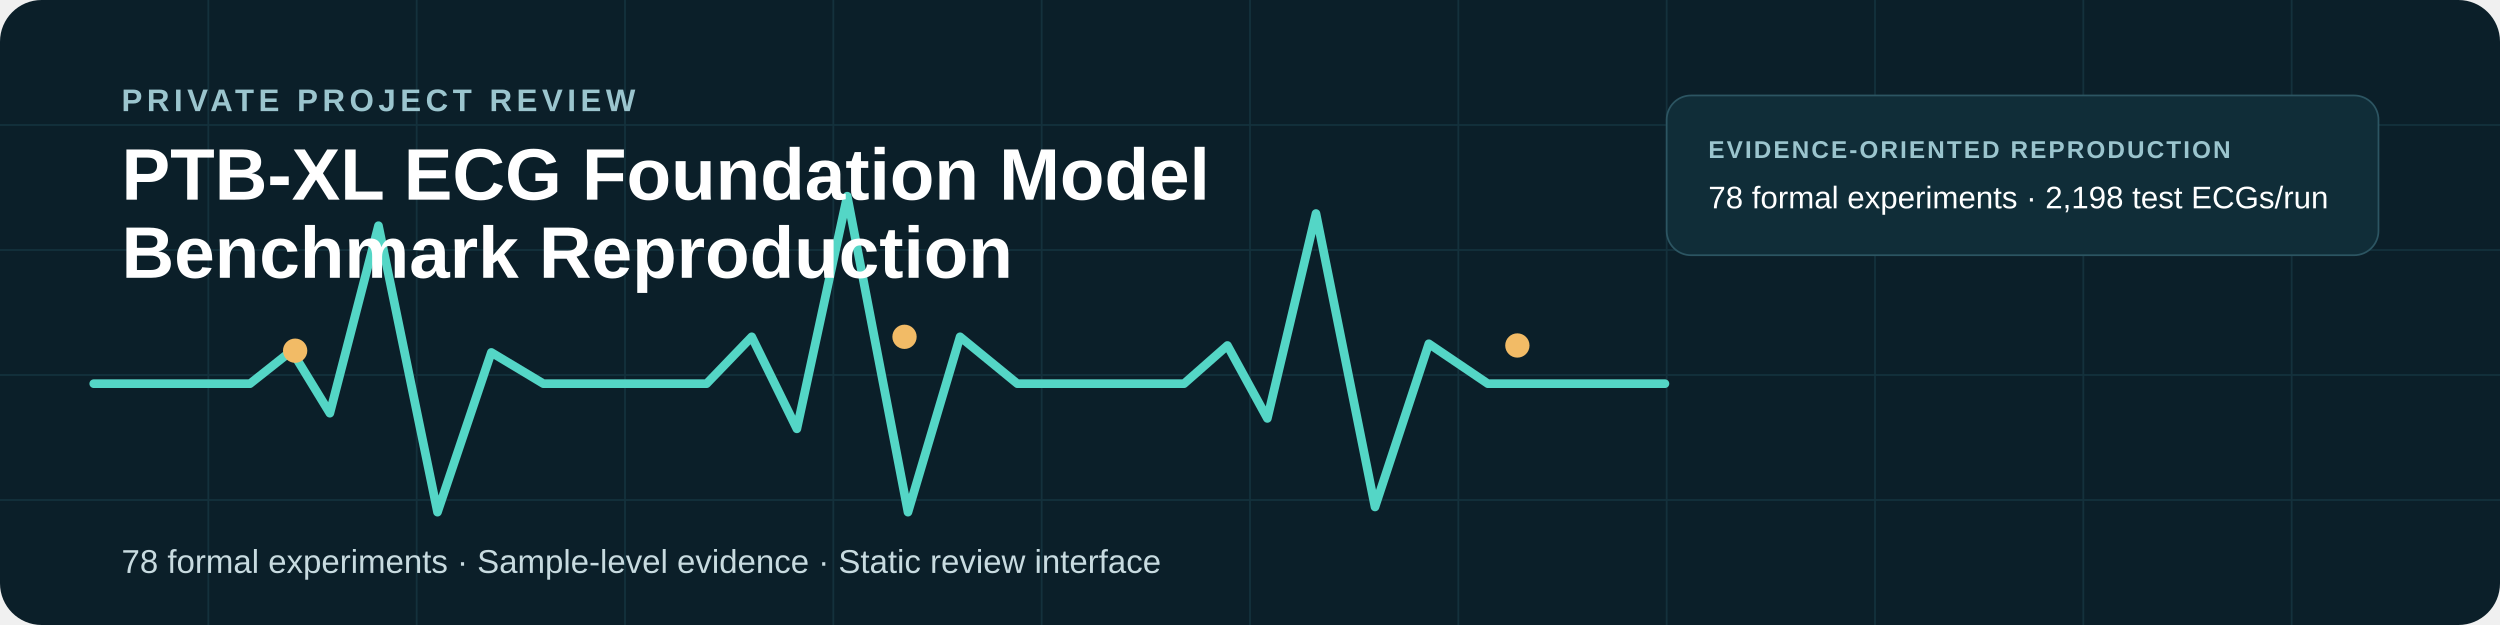
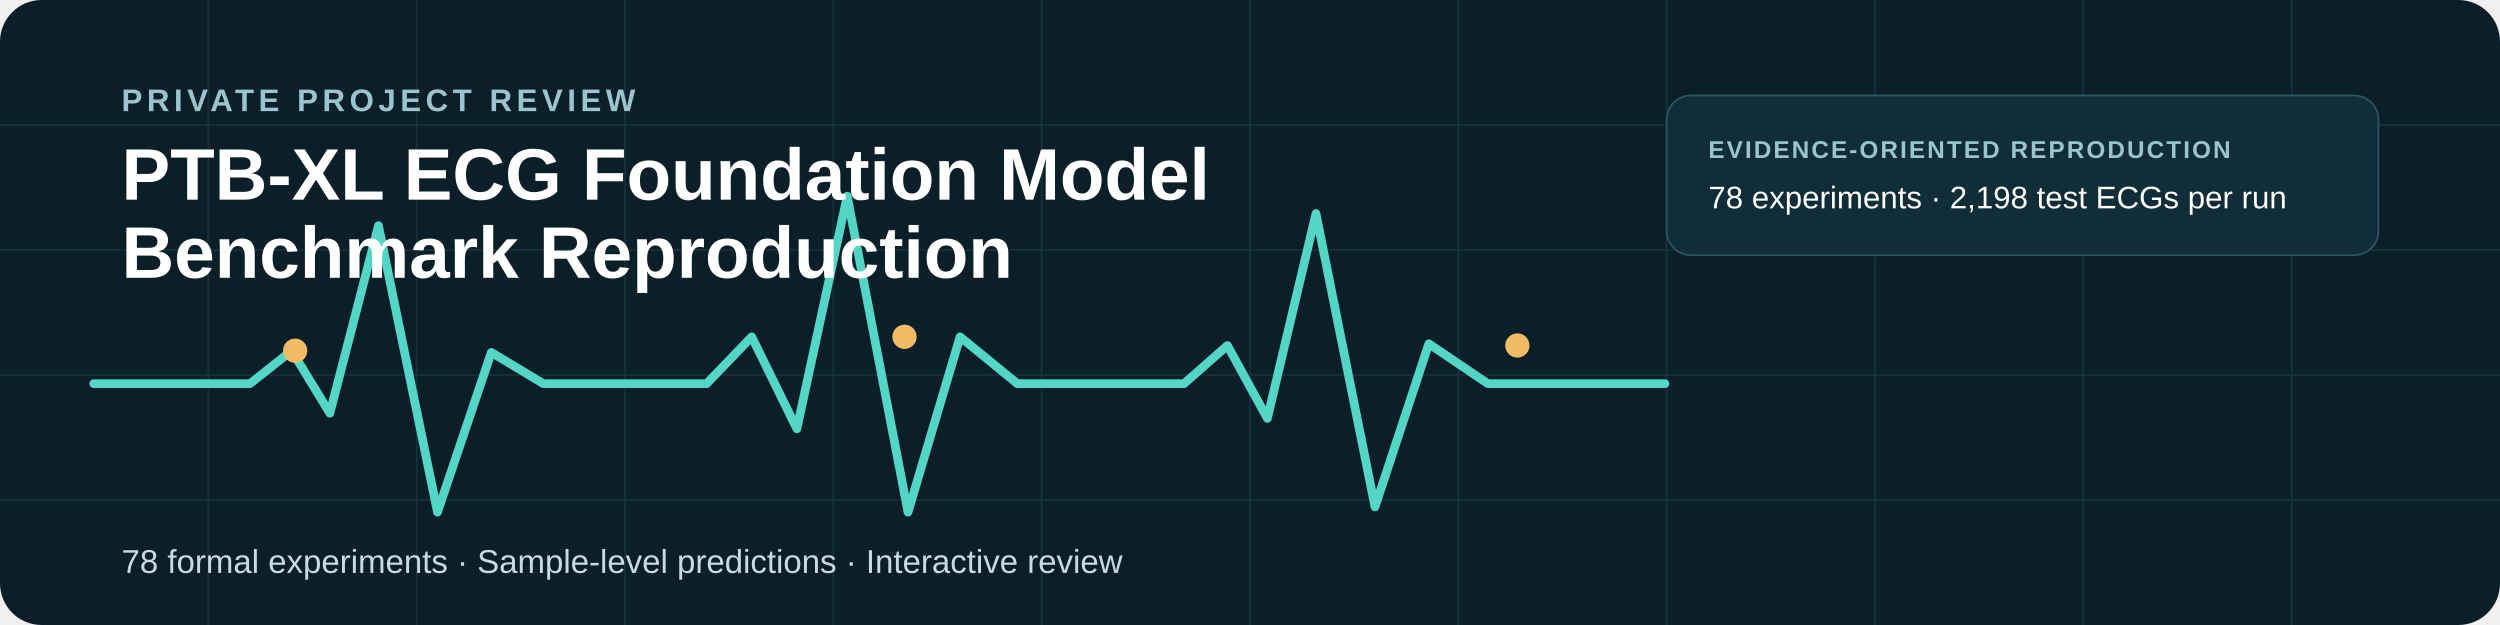
<svg xmlns="http://www.w3.org/2000/svg" width="1440" height="360" viewBox="0 0 1440 360" role="img" aria-labelledby="title desc">
  <rect width="1440" height="360" rx="24" fill="#0b1f29" />
  <g stroke="#173844" stroke-width="1" opacity="0.72">
    <path d="M0 72H1440M0 144H1440M0 216H1440M0 288H1440" />
    <path d="M120 0V360M240 0V360M360 0V360M480 0V360M600 0V360M720 0V360M840 0V360M960 0V360M1080 0V360M1200 0V360M1320 0V360" />
  </g>
  <path d="M54 221h90l24-19 22 36 28-108 34 165 31-92 30 18h94l26-27 26 53 29-134 35 182 30-101 33 27h96l25-22 23 42 28-118 34 169 31-94 34 23h102" fill="none" stroke="#54d6c6" stroke-width="5" stroke-linecap="round" stroke-linejoin="round" />
  <circle cx="170" cy="202" r="7" fill="#f2bb66" />
  <circle cx="521" cy="194" r="7" fill="#f2bb66" />
  <circle cx="874" cy="199" r="7" fill="#f2bb66" />
  <text x="70" y="64" fill="#9bc5ce" font-family="system-ui,-apple-system,'Segoe UI',Arial,sans-serif" font-size="18" font-weight="650" letter-spacing="2.6">PRIVATE PROJECT REVIEW</text>
  <text x="70" y="115" fill="#ffffff" font-family="system-ui,-apple-system,'Segoe UI',Arial,sans-serif" font-size="42" font-weight="720">PTB-XL ECG Foundation Model</text>
  <text x="70" y="160" fill="#ffffff" font-family="system-ui,-apple-system,'Segoe UI',Arial,sans-serif" font-size="42" font-weight="720">Benchmark Reproduction</text>
  <g transform="translate(960 55)">
    <rect width="410" height="92" rx="14" fill="#102d38" stroke="#2c5562" />
    <text x="24" y="36" fill="#9bc5ce" font-family="system-ui,-apple-system,'Segoe UI',Arial,sans-serif" font-size="14" font-weight="650" letter-spacing="1.2">EVIDENCE-ORIENTED REPRODUCTION</text>
-     <text x="24" y="65" fill="#ffffff" font-family="system-ui,-apple-system,'Segoe UI',Arial,sans-serif" font-size="18">78 formal experiments · 2,198 test ECGs/run</text>
+     <text x="24" y="65" fill="#ffffff" font-family="system-ui,-apple-system,'Segoe UI',Arial,sans-serif" font-size="18">78 experiments · 2,198 test ECGs per run</text>
  </g>
-   <text x="70" y="330" fill="#c8dbe0" font-family="system-ui,-apple-system,'Segoe UI',Arial,sans-serif" font-size="19">78 formal experiments · Sample-level evidence · Static review interface</text>
+   <text x="70" y="330" fill="#c8dbe0" font-family="system-ui,-apple-system,'Segoe UI',Arial,sans-serif" font-size="19">78 formal experiments · Sample-level predictions · Interactive review</text>
</svg>
